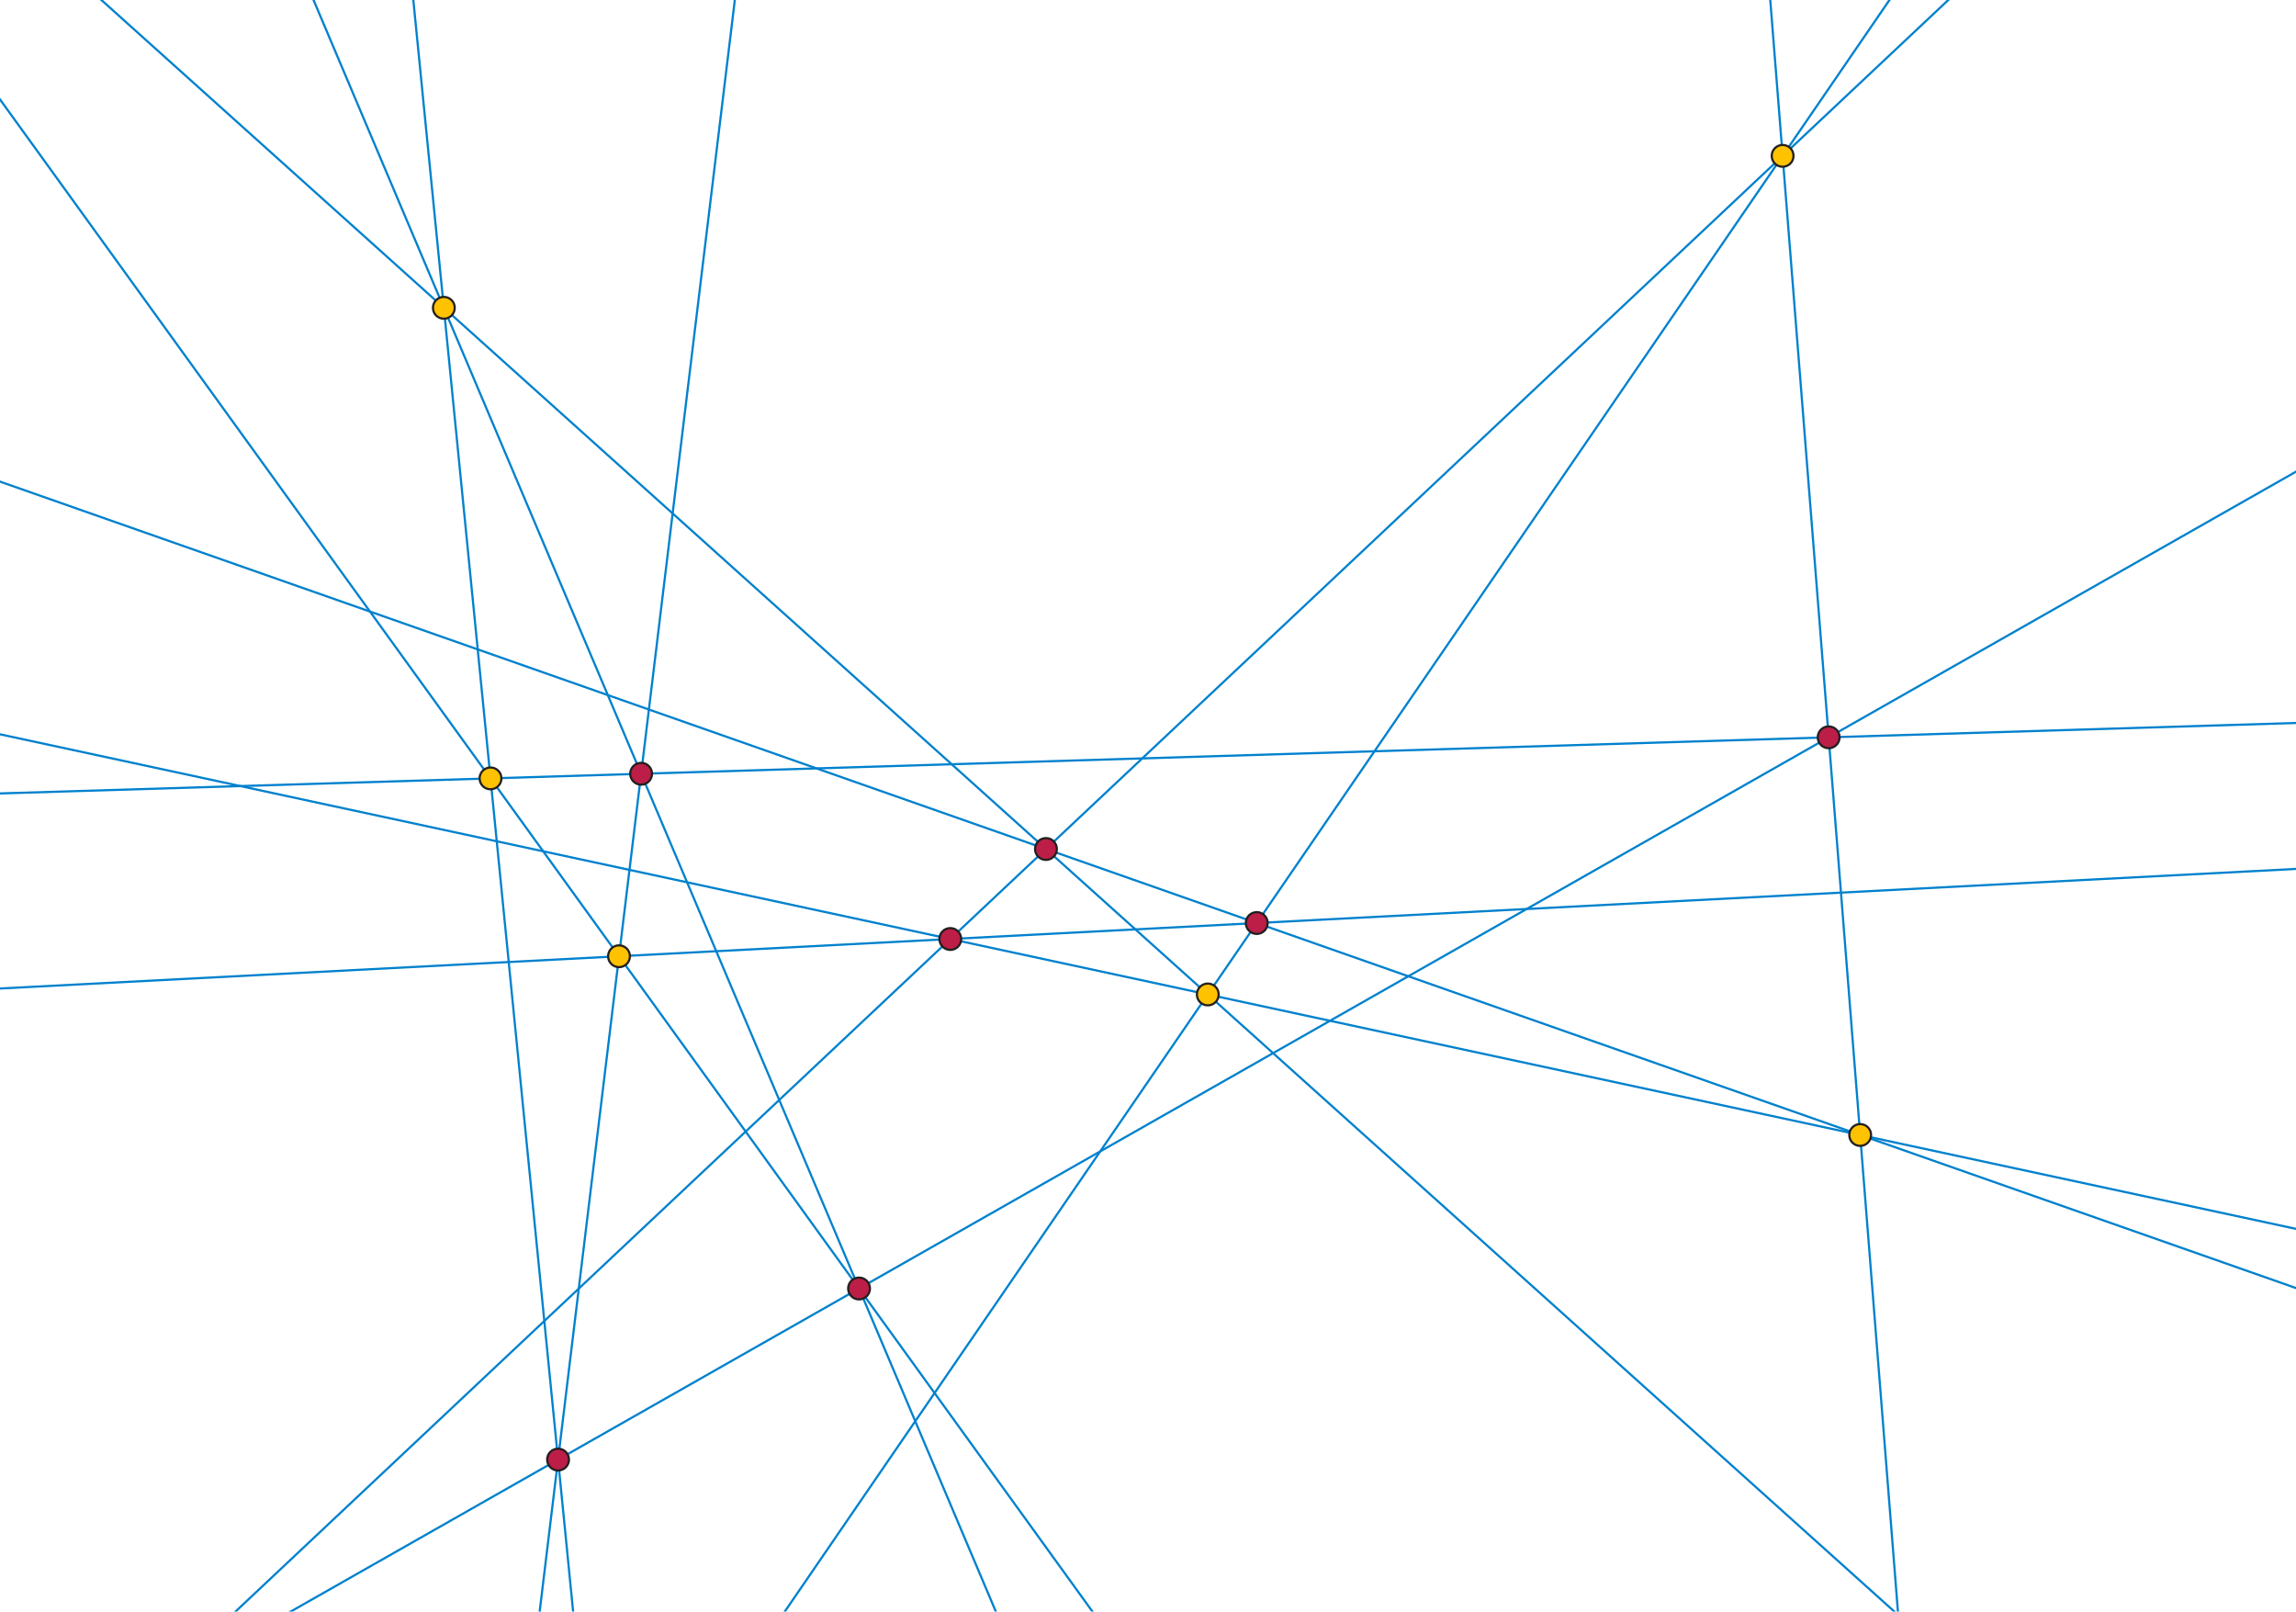
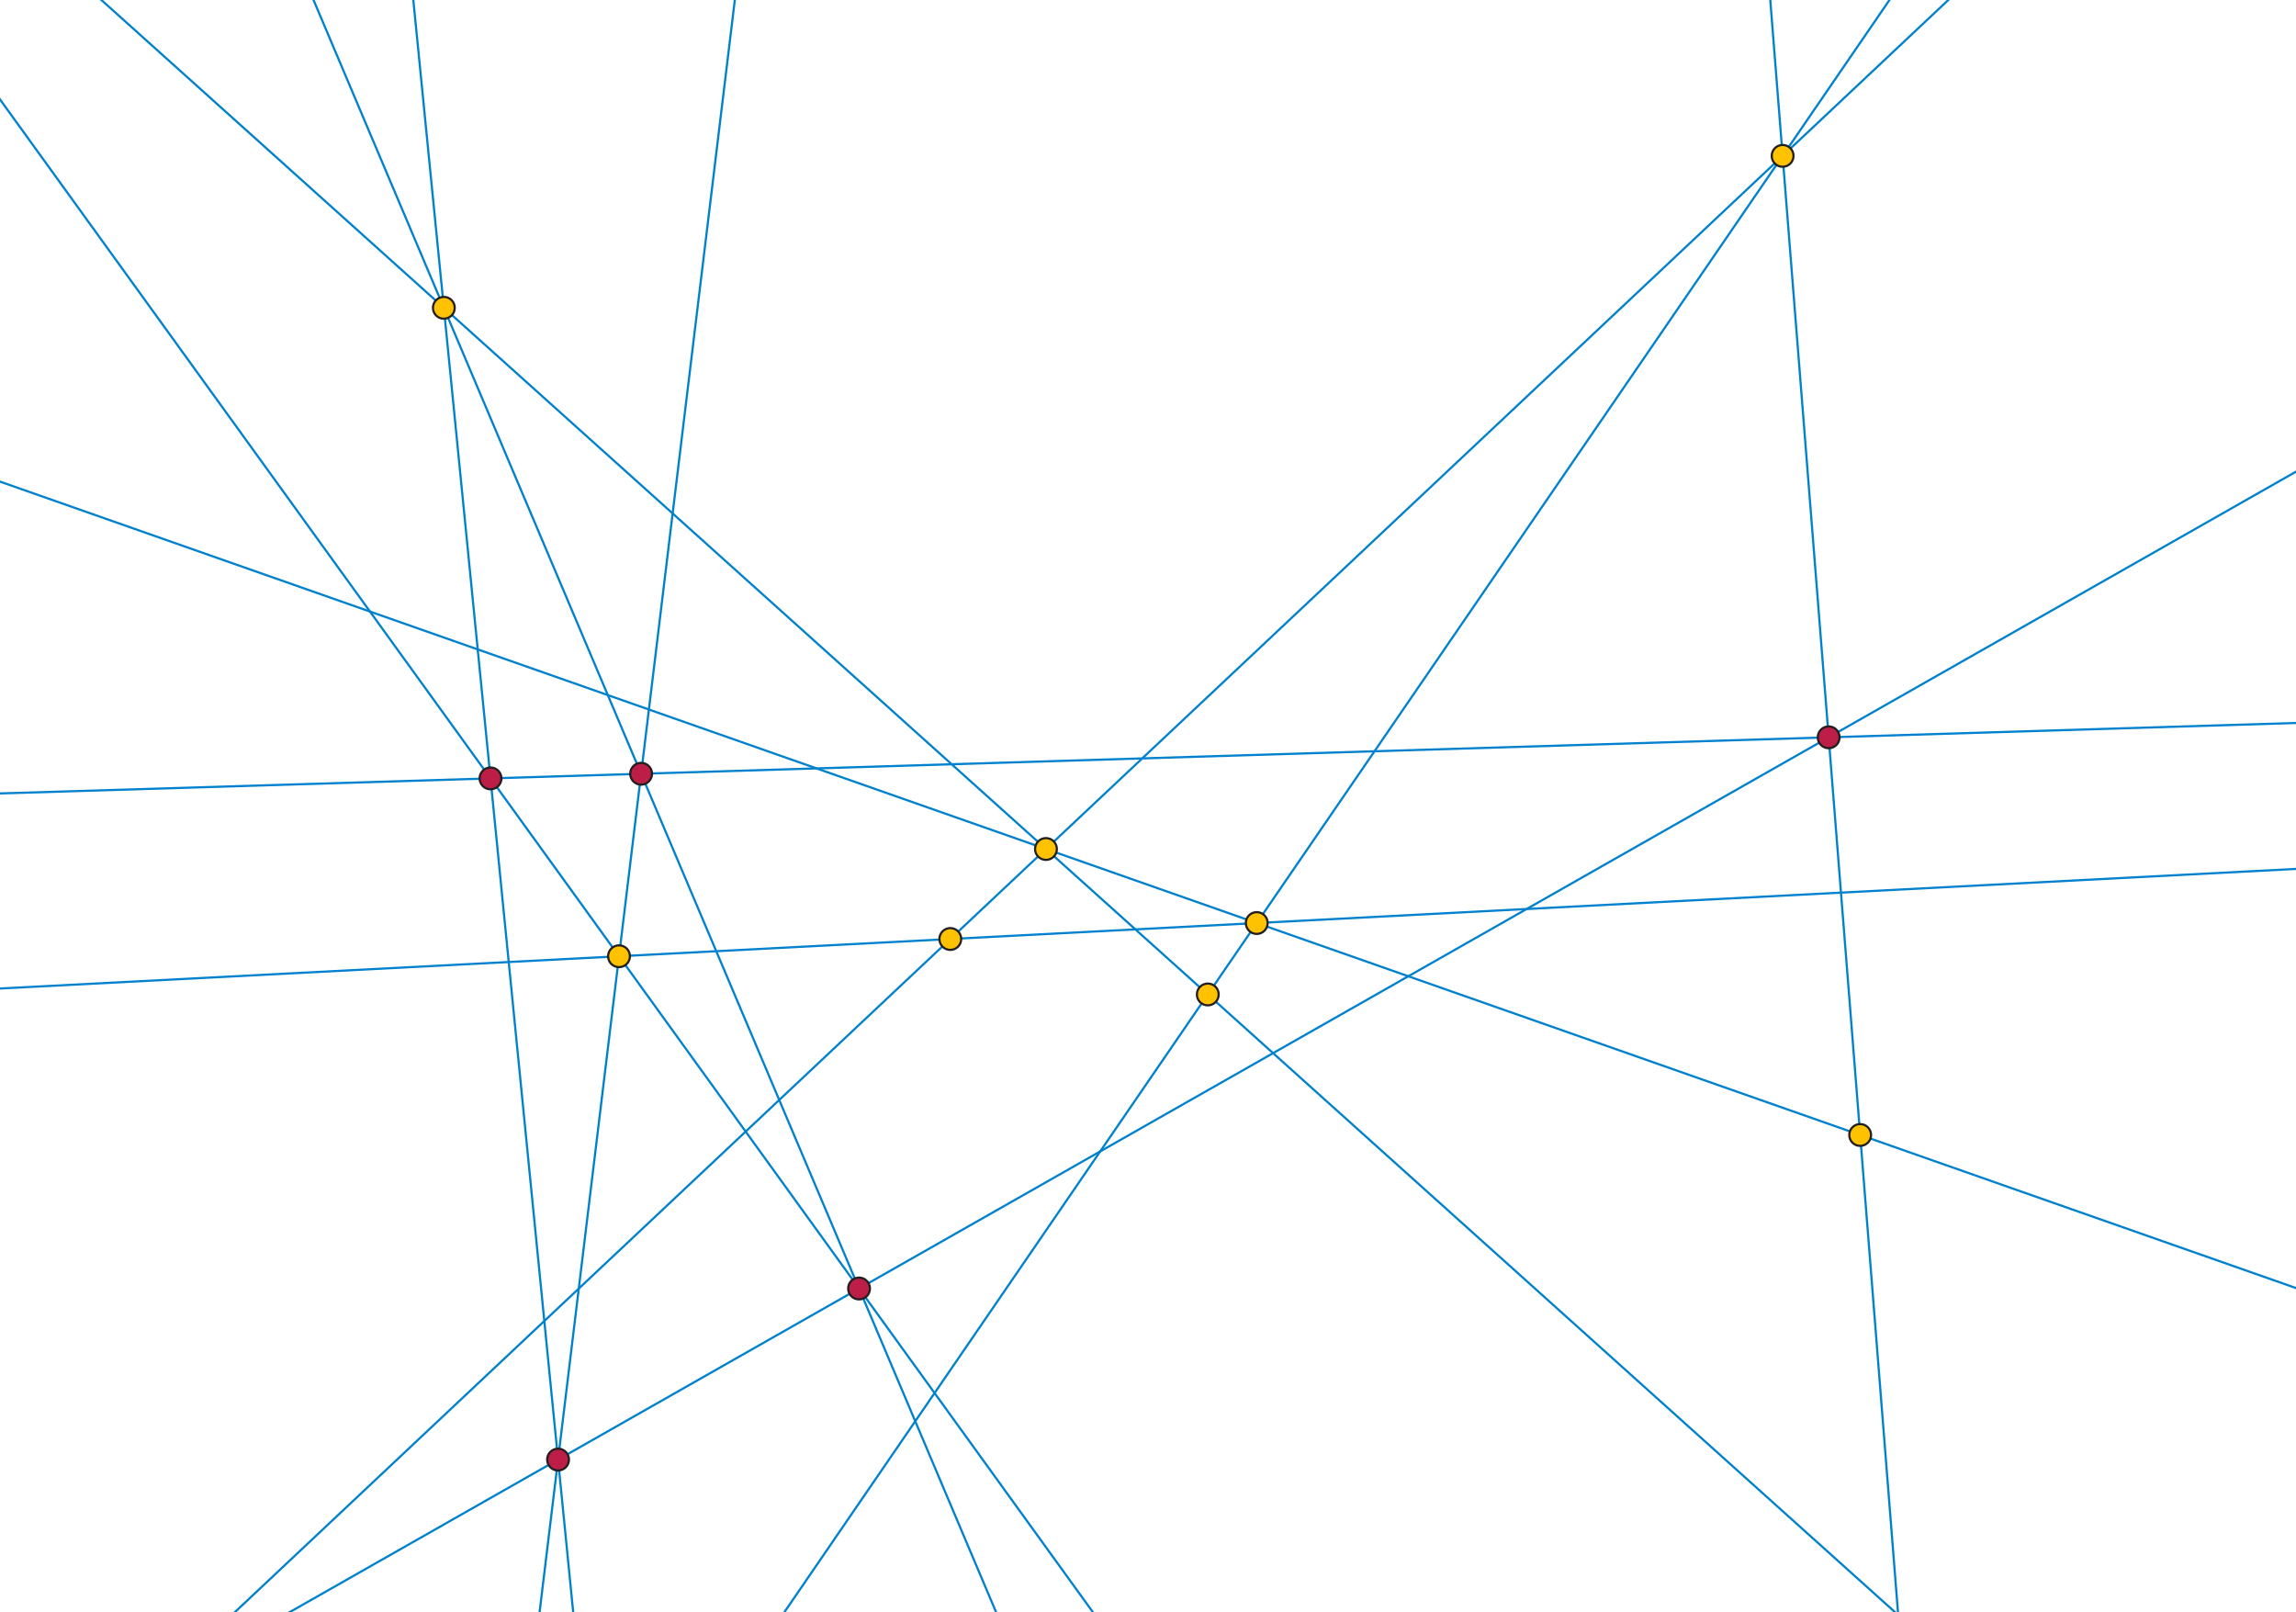
- <svg xmlns="http://www.w3.org/2000/svg" xmlns:xlink="http://www.w3.org/1999/xlink" width="1053" height="739">
-   <defs>
-     <path id="a" d="M0 0h1053v739H0z" />
-   </defs>
-   <clipPath id="b">
-     <use xlink:href="#a" overflow="visible" />
-   </clipPath>
-   <path clip-path="url(#b)" fill="none" stroke="#0081CD" stroke-linecap="round" stroke-linejoin="round" stroke-miterlimit="10" d="M-1 336.51l1055 227.22" />
-   <g clip-path="url(#b)">
-     <defs>
-       <path id="c" d="M0 0h1053v739H0z" />
-     </defs>
-     <clipPath id="d">
-       <use xlink:href="#c" overflow="visible" />
-     </clipPath>
-     <path clip-path="url(#d)" fill="none" stroke="#0081CD" stroke-linecap="round" stroke-linejoin="round" stroke-miterlimit="10" d="M811.81-1l58.7 741" />
+ <svg xmlns="http://www.w3.org/2000/svg" width="1053" height="739">
+   <g style="fill:none;stroke:#0081CD;">
+     <path d="M811.81-1l58.7 741" />
+     <path d="M867.24-1l-508 741" />
+     <path d="M-1-42.69l1055 948.14" />
+     <path d="M-1 220.5l1055 370.51" />
+     <path d="M-1 841.56l1055-992.53" />
+     <path d="M-1 453.34l1055-54.94" />
+     <path d="M143.37-1l313.76 741" />
+     <path d="M-33.67-1l535.41 741" />
+     <path d="M-1 815.35l1055-599.63" />
+     <path d="M337.13-1l-89.75 741" />
+     <path d="M189.46-1l73.49 741" />
+     <path d="M-1 363.87l1055-32.37" />
  </g>
-   <g clip-path="url(#b)">
-     <defs>
-       <path id="e" d="M0 0h1053v739H0z" />
-     </defs>
-     <clipPath id="f">
-       <use xlink:href="#e" overflow="visible" />
-     </clipPath>
-     <path clip-path="url(#f)" fill="none" stroke="#0081CD" stroke-linecap="round" stroke-linejoin="round" stroke-miterlimit="10" d="M867.24-1l-508 741" />
+   <g style="fill:#FEC200;stroke:#231F20;">
+     <path d="M558.92 456.02c0 2.771-2.24 5-5 5s-5-2.229-5-5c0-2.76 2.24-5 5-5s5 2.24 5 5z" />
+     <path d="M858.12 520.46c0 2.76-2.24 5-5 5-2.771 0-5-2.24-5-5s2.229-5 5-5c2.76 0 5 2.24 5 5z" />
+     <circle cx="817.55" cy="71.47" r="5" />
+     <circle stroke-miterlimit="10" cx="479.7" cy="389.32" r="5" />
+     <circle stroke-miterlimit="10" cx="435.83" cy="430.59" r="5" />
+     <circle stroke-miterlimit="10" cx="576.37" cy="423.27" r="5" />
+     <path d="M288.89 438.5c0 2.77-2.23 5-5 5-2.76 0-5-2.23-5-5 0-2.76 2.24-5 5-5 2.77 0 5 2.24 5 5z" />
+     <circle cx="203.56" cy="141.15" r="5" />
  </g>
-   <g clip-path="url(#b)">
-     <defs>
-       <path id="g" d="M0 0h1053v739H0z" />
-     </defs>
-     <clipPath id="h">
-       <use xlink:href="#g" overflow="visible" />
-     </clipPath>
-     <path clip-path="url(#h)" fill="none" stroke="#0081CD" stroke-linecap="round" stroke-linejoin="round" stroke-miterlimit="10" d="M-1-42.69l1055 948.14" />
-   </g>
-   <g clip-path="url(#b)">
-     <defs>
-       <path id="i" d="M0 0h1053v739H0z" />
-     </defs>
-     <clipPath id="j">
-       <use xlink:href="#i" overflow="visible" />
-     </clipPath>
-     <path clip-path="url(#j)" fill="none" stroke="#0081CD" stroke-linecap="round" stroke-linejoin="round" stroke-miterlimit="10" d="M-1 220.5l1055 370.51" />
-   </g>
-   <g clip-path="url(#b)">
-     <defs>
-       <path id="k" d="M0 0h1053v739H0z" />
-     </defs>
-     <clipPath id="l">
-       <use xlink:href="#k" overflow="visible" />
-     </clipPath>
-     <path clip-path="url(#l)" fill="none" stroke="#0081CD" stroke-linecap="round" stroke-linejoin="round" stroke-miterlimit="10" d="M-1 841.56l1055-992.53" />
-   </g>
-   <g clip-path="url(#b)">
-     <defs>
-       <path id="m" d="M0 0h1053v739H0z" />
-     </defs>
-     <clipPath id="n">
-       <use xlink:href="#m" overflow="visible" />
-     </clipPath>
-     <path clip-path="url(#n)" fill="none" stroke="#0081CD" stroke-linecap="round" stroke-linejoin="round" stroke-miterlimit="10" d="M-1 453.34l1055-54.94" />
-   </g>
-   <g clip-path="url(#b)">
-     <defs>
-       <path id="o" d="M0 0h1053v739H0z" />
-     </defs>
-     <clipPath id="p">
-       <use xlink:href="#o" overflow="visible" />
-     </clipPath>
-     <path clip-path="url(#p)" fill="none" stroke="#0081CD" stroke-linecap="round" stroke-linejoin="round" stroke-miterlimit="10" d="M143.37-1l313.76 741" />
-   </g>
-   <g clip-path="url(#b)">
-     <defs>
-       <path id="q" d="M0 0h1053v739H0z" />
-     </defs>
-     <clipPath id="r">
-       <use xlink:href="#q" overflow="visible" />
-     </clipPath>
-     <path clip-path="url(#r)" fill="none" stroke="#0081CD" stroke-linecap="round" stroke-linejoin="round" stroke-miterlimit="10" d="M-33.67-1l535.41 741" />
-   </g>
-   <g clip-path="url(#b)">
-     <defs>
-       <path id="s" d="M0 0h1053v739H0z" />
-     </defs>
-     <clipPath id="t">
-       <use xlink:href="#s" overflow="visible" />
-     </clipPath>
-     <path clip-path="url(#t)" fill="none" stroke="#0081CD" stroke-linecap="round" stroke-linejoin="round" stroke-miterlimit="10" d="M-1 815.35l1055-599.63" />
-   </g>
-   <g clip-path="url(#b)">
-     <defs>
-       <path id="u" d="M0 0h1053v739H0z" />
-     </defs>
-     <clipPath id="v">
-       <use xlink:href="#u" overflow="visible" />
-     </clipPath>
-     <path clip-path="url(#v)" fill="none" stroke="#0081CD" stroke-linecap="round" stroke-linejoin="round" stroke-miterlimit="10" d="M337.13-1l-89.75 741" />
-   </g>
-   <g clip-path="url(#b)">
-     <defs>
-       <path id="w" d="M0 0h1053v739H0z" />
-     </defs>
-     <clipPath id="x">
-       <use xlink:href="#w" overflow="visible" />
-     </clipPath>
-     <path clip-path="url(#x)" fill="none" stroke="#0081CD" stroke-linecap="round" stroke-linejoin="round" stroke-miterlimit="10" d="M189.46-1l73.49 741" />
-   </g>
-   <g clip-path="url(#b)">
-     <defs>
-       <path id="y" d="M0 0h1053v739H0z" />
-     </defs>
-     <clipPath id="z">
-       <use xlink:href="#y" overflow="visible" />
-     </clipPath>
-     <path clip-path="url(#z)" fill="none" stroke="#0081CD" stroke-linecap="round" stroke-linejoin="round" stroke-miterlimit="10" d="M-1 363.87l1055-32.37" />
-   </g>
-   <g clip-path="url(#b)">
-     <defs>
-       <path id="A" d="M0 0h1053v739H0z" />
-     </defs>
-     <clipPath id="B">
-       <use xlink:href="#A" overflow="visible" />
-     </clipPath>
-     <path clip-path="url(#B)" fill="#FEC200" stroke="#231F20" stroke-miterlimit="10" d="M558.92 456.02c0 2.771-2.24 5-5 5s-5-2.229-5-5c0-2.76 2.24-5 5-5s5 2.24 5 5z" />
-   </g>
-   <g clip-path="url(#b)">
-     <defs>
-       <path id="C" d="M0 0h1053v739H0z" />
-     </defs>
-     <clipPath id="D">
-       <use xlink:href="#C" overflow="visible" />
-     </clipPath>
-     <path clip-path="url(#D)" fill="#FEC200" stroke="#231F20" stroke-miterlimit="10" d="M858.12 520.46c0 2.76-2.24 5-5 5-2.771 0-5-2.24-5-5s2.229-5 5-5c2.76 0 5 2.24 5 5z" />
-   </g>
-   <g clip-path="url(#b)">
-     <defs>
-       <path id="E" d="M0 0h1053v739H0z" />
-     </defs>
-     <clipPath id="F">
-       <use xlink:href="#E" overflow="visible" />
-     </clipPath>
-     <circle clip-path="url(#F)" fill="#FEC200" stroke="#231F20" stroke-miterlimit="10" cx="817.55" cy="71.47" r="5" />
-   </g>
-   <g clip-path="url(#b)">
-     <defs>
-       <path id="G" d="M0 0h1053v739H0z" />
-     </defs>
-     <clipPath id="H">
-       <use xlink:href="#G" overflow="visible" />
-     </clipPath>
-     <circle clip-path="url(#H)" fill="#BC1E47" stroke="#231F20" stroke-miterlimit="10" cx="479.7" cy="389.32" r="5" />
-   </g>
-   <g clip-path="url(#b)">
-     <defs>
-       <path id="I" d="M0 0h1053v739H0z" />
-     </defs>
-     <clipPath id="J">
-       <use xlink:href="#I" overflow="visible" />
-     </clipPath>
-     <circle clip-path="url(#J)" fill="#BC1E47" stroke="#231F20" stroke-miterlimit="10" cx="435.83" cy="430.59" r="5" />
-   </g>
-   <g clip-path="url(#b)">
-     <defs>
-       <path id="K" d="M0 0h1053v739H0z" />
-     </defs>
-     <clipPath id="L">
-       <use xlink:href="#K" overflow="visible" />
-     </clipPath>
-     <circle clip-path="url(#L)" fill="#BC1E47" stroke="#231F20" stroke-miterlimit="10" cx="576.37" cy="423.27" r="5" />
-   </g>
-   <g clip-path="url(#b)">
-     <defs>
-       <path id="M" d="M0 0h1053v739H0z" />
-     </defs>
-     <clipPath id="N">
-       <use xlink:href="#M" overflow="visible" />
-     </clipPath>
-     <path clip-path="url(#N)" fill="#FEC200" stroke="#231F20" stroke-miterlimit="10" d="M288.89 438.5c0 2.77-2.23 5-5 5-2.76 0-5-2.23-5-5 0-2.76 2.24-5 5-5 2.77 0 5 2.24 5 5z" />
-   </g>
-   <g clip-path="url(#b)">
-     <defs>
-       <path id="O" d="M0 0h1053v739H0z" />
-     </defs>
-     <clipPath id="P">
-       <use xlink:href="#O" overflow="visible" />
-     </clipPath>
-     <circle clip-path="url(#P)" fill="#FEC200" stroke="#231F20" stroke-miterlimit="10" cx="203.56" cy="141.15" r="5" />
-   </g>
-   <g clip-path="url(#b)">
-     <defs>
-       <path id="Q" d="M0 0h1053v739H0z" />
-     </defs>
-     <clipPath id="R">
-       <use xlink:href="#Q" overflow="visible" />
-     </clipPath>
-     <path clip-path="url(#R)" fill="#BC1E47" stroke="#231F20" stroke-miterlimit="10" d="M843.67 338.11c0 2.76-2.24 5-5 5s-5-2.24-5-5c0-2.77 2.24-5 5-5s5 2.23 5 5z" />
-   </g>
-   <g clip-path="url(#b)">
-     <defs>
-       <path id="S" d="M0 0h1053v739H0z" />
-     </defs>
-     <clipPath id="T">
-       <use xlink:href="#S" overflow="visible" />
-     </clipPath>
-     <path clip-path="url(#T)" fill="#BC1E47" stroke="#231F20" stroke-miterlimit="10" d="M398.98 590.86c0 2.76-2.24 5-5 5-2.77 0-5-2.24-5-5 0-2.761 2.23-5 5-5 2.76 0 5 2.24 5 5z" />
-   </g>
-   <g clip-path="url(#b)">
-     <defs>
-       <path id="U" d="M0 0h1053v739H0z" />
-     </defs>
-     <clipPath id="V">
-       <use xlink:href="#U" overflow="visible" />
-     </clipPath>
-     <circle clip-path="url(#V)" fill="#BC1E47" stroke="#231F20" stroke-miterlimit="10" cx="294.03" cy="354.82" r="5" />
-   </g>
-   <g clip-path="url(#b)">
-     <defs>
-       <path id="W" d="M0 0h1053v739H0z" />
-     </defs>
-     <clipPath id="X">
-       <use xlink:href="#W" overflow="visible" />
-     </clipPath>
-     <circle clip-path="url(#X)" fill="#BC1E47" stroke="#231F20" stroke-miterlimit="10" cx="255.94" cy="669.31" r="5" />
-   </g>
-   <g clip-path="url(#b)">
-     <defs>
-       <path id="Y" d="M0 0h1053v739H0z" />
-     </defs>
-     <clipPath id="Z">
-       <use xlink:href="#Y" overflow="visible" />
-     </clipPath>
-     <circle clip-path="url(#Z)" fill="#FEC200" stroke="#231F20" stroke-miterlimit="10" cx="224.96" cy="356.94" r="5" />
+   <g style="fill:#BC1E47;stroke:#231F20;">
+     <path stroke-miterlimit="10" d="M843.67 338.11c0 2.76-2.24 5-5 5s-5-2.24-5-5c0-2.77 2.24-5 5-5s5 2.23 5 5z" />
+     <path stroke-miterlimit="10" d="M398.98 590.86c0 2.76-2.24 5-5 5-2.77 0-5-2.24-5-5 0-2.761 2.23-5 5-5 2.76 0 5 2.24 5 5z" />
+     <circle stroke-miterlimit="10" cx="294.03" cy="354.82" r="5" />
+     <circle stroke-miterlimit="10" cx="255.94" cy="669.31" r="5" />
+     <circle cx="224.96" cy="356.94" r="5" />
  </g>
</svg>
